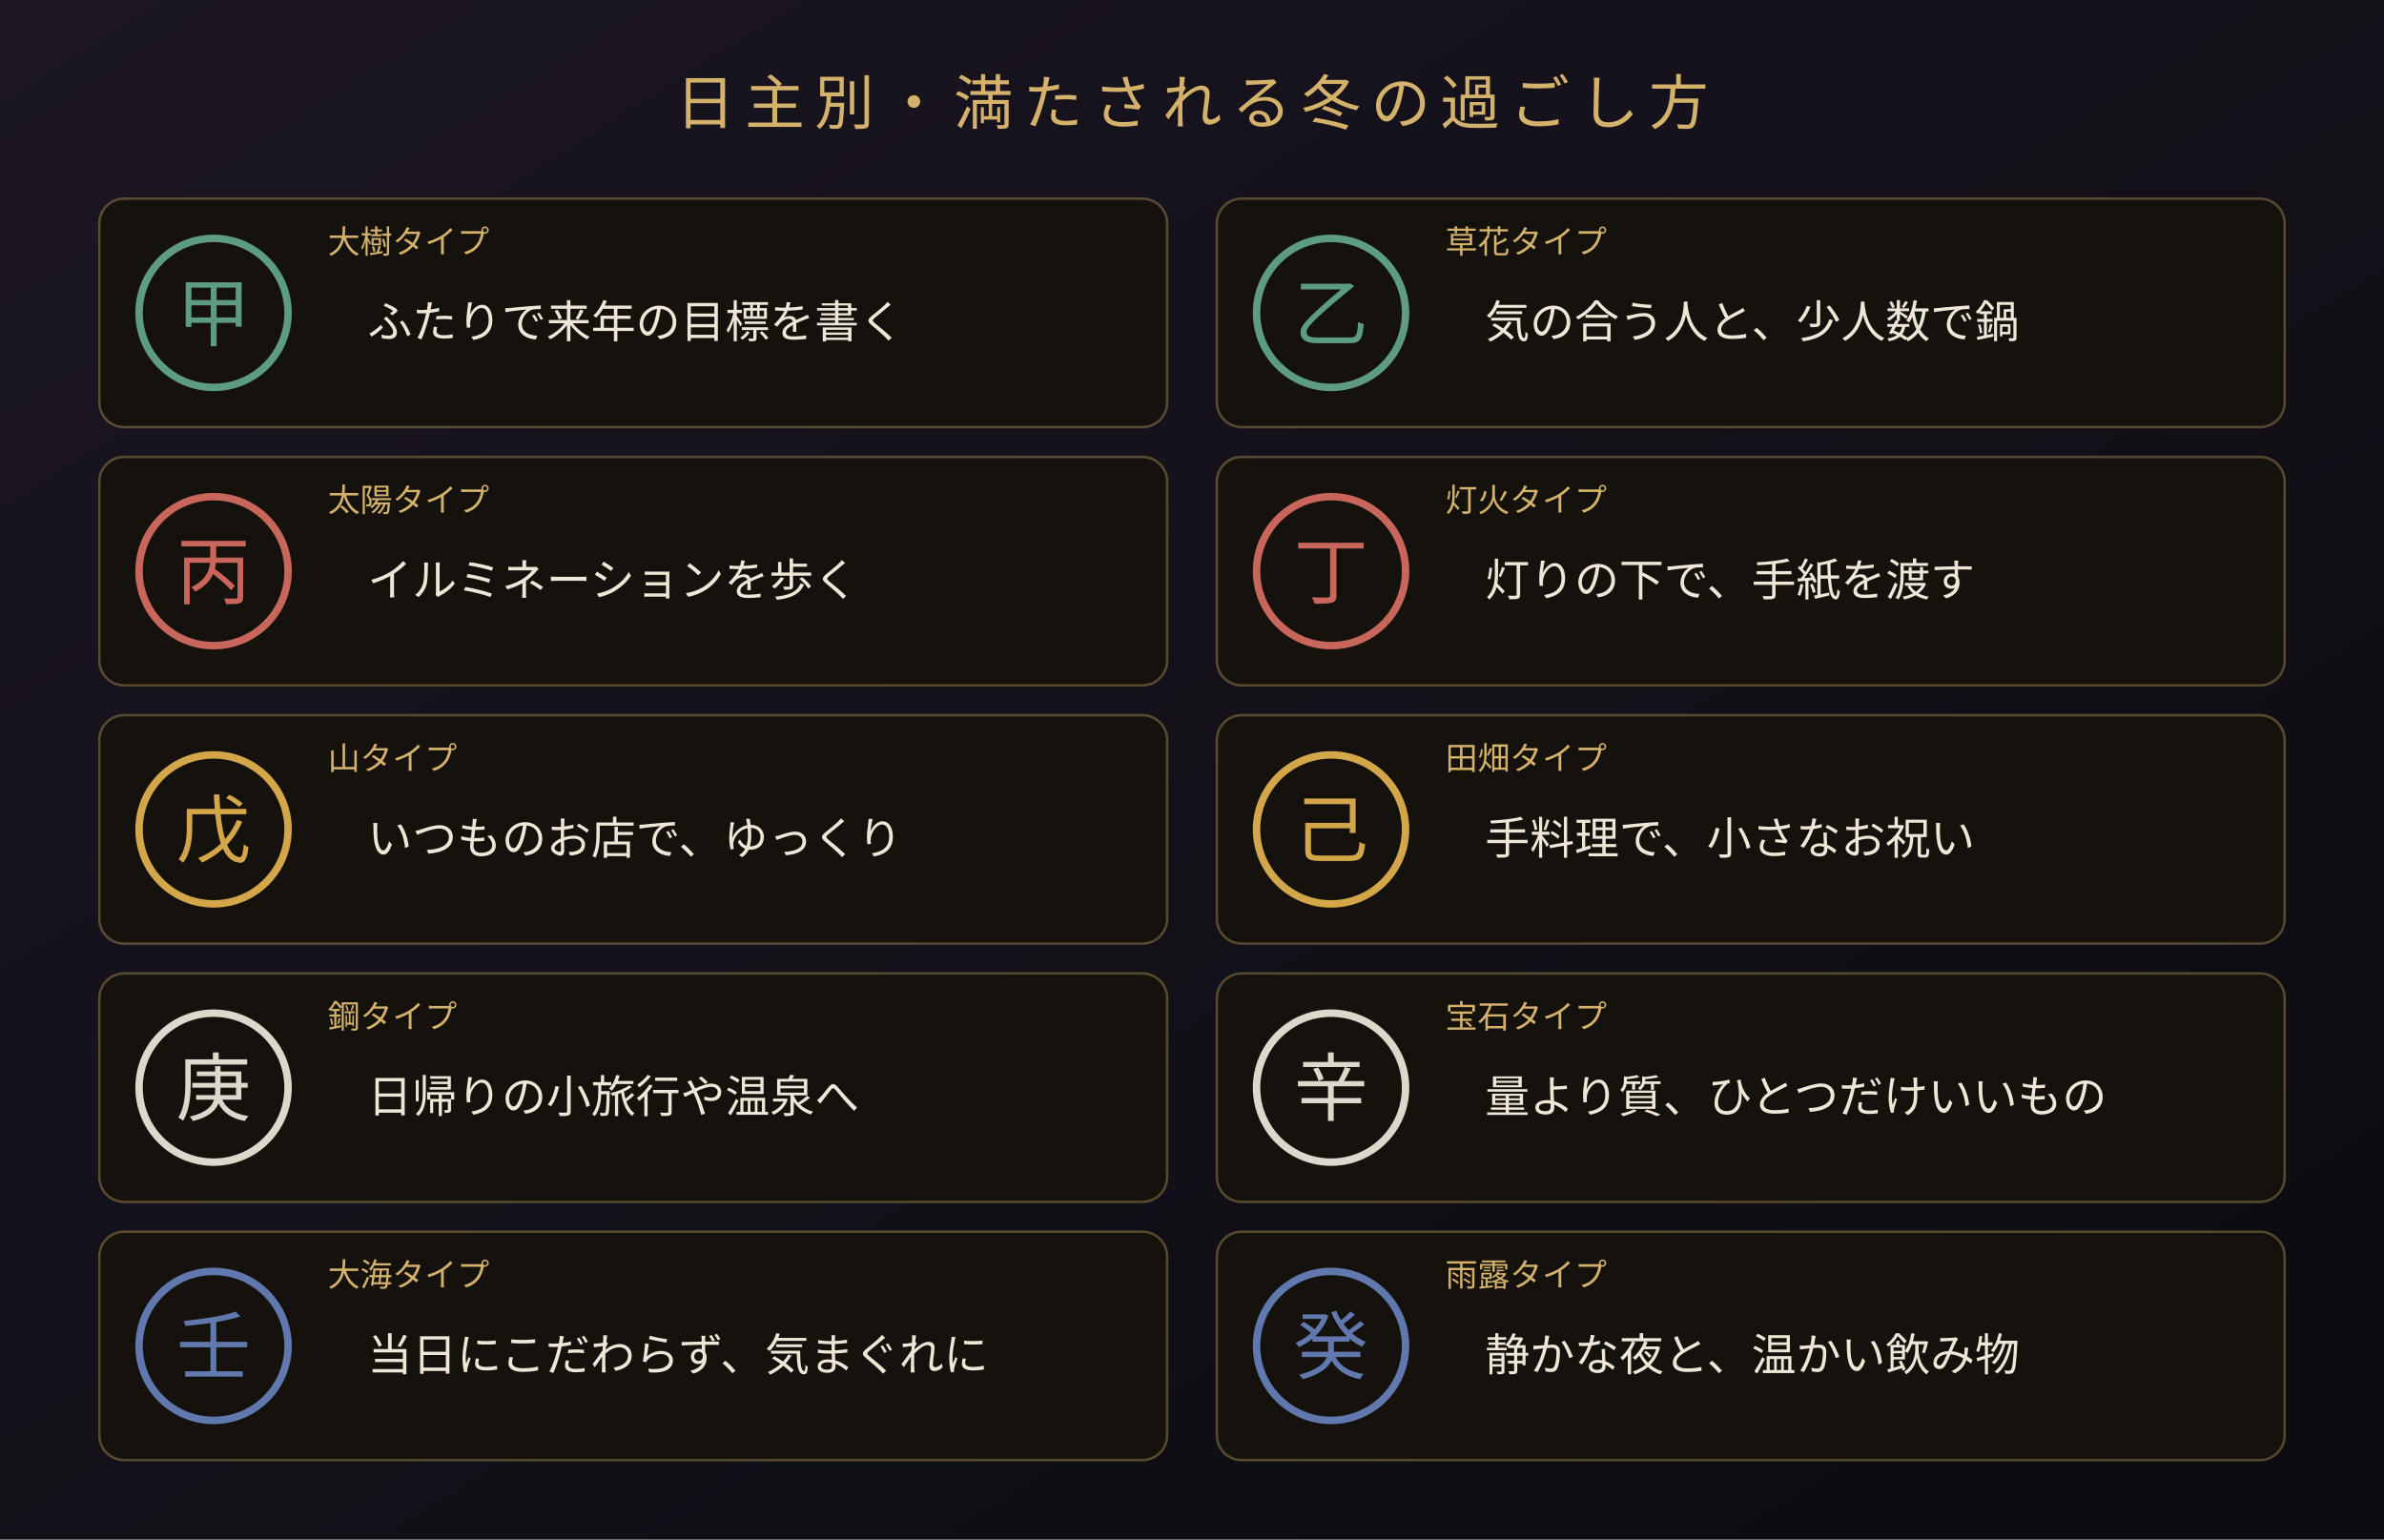
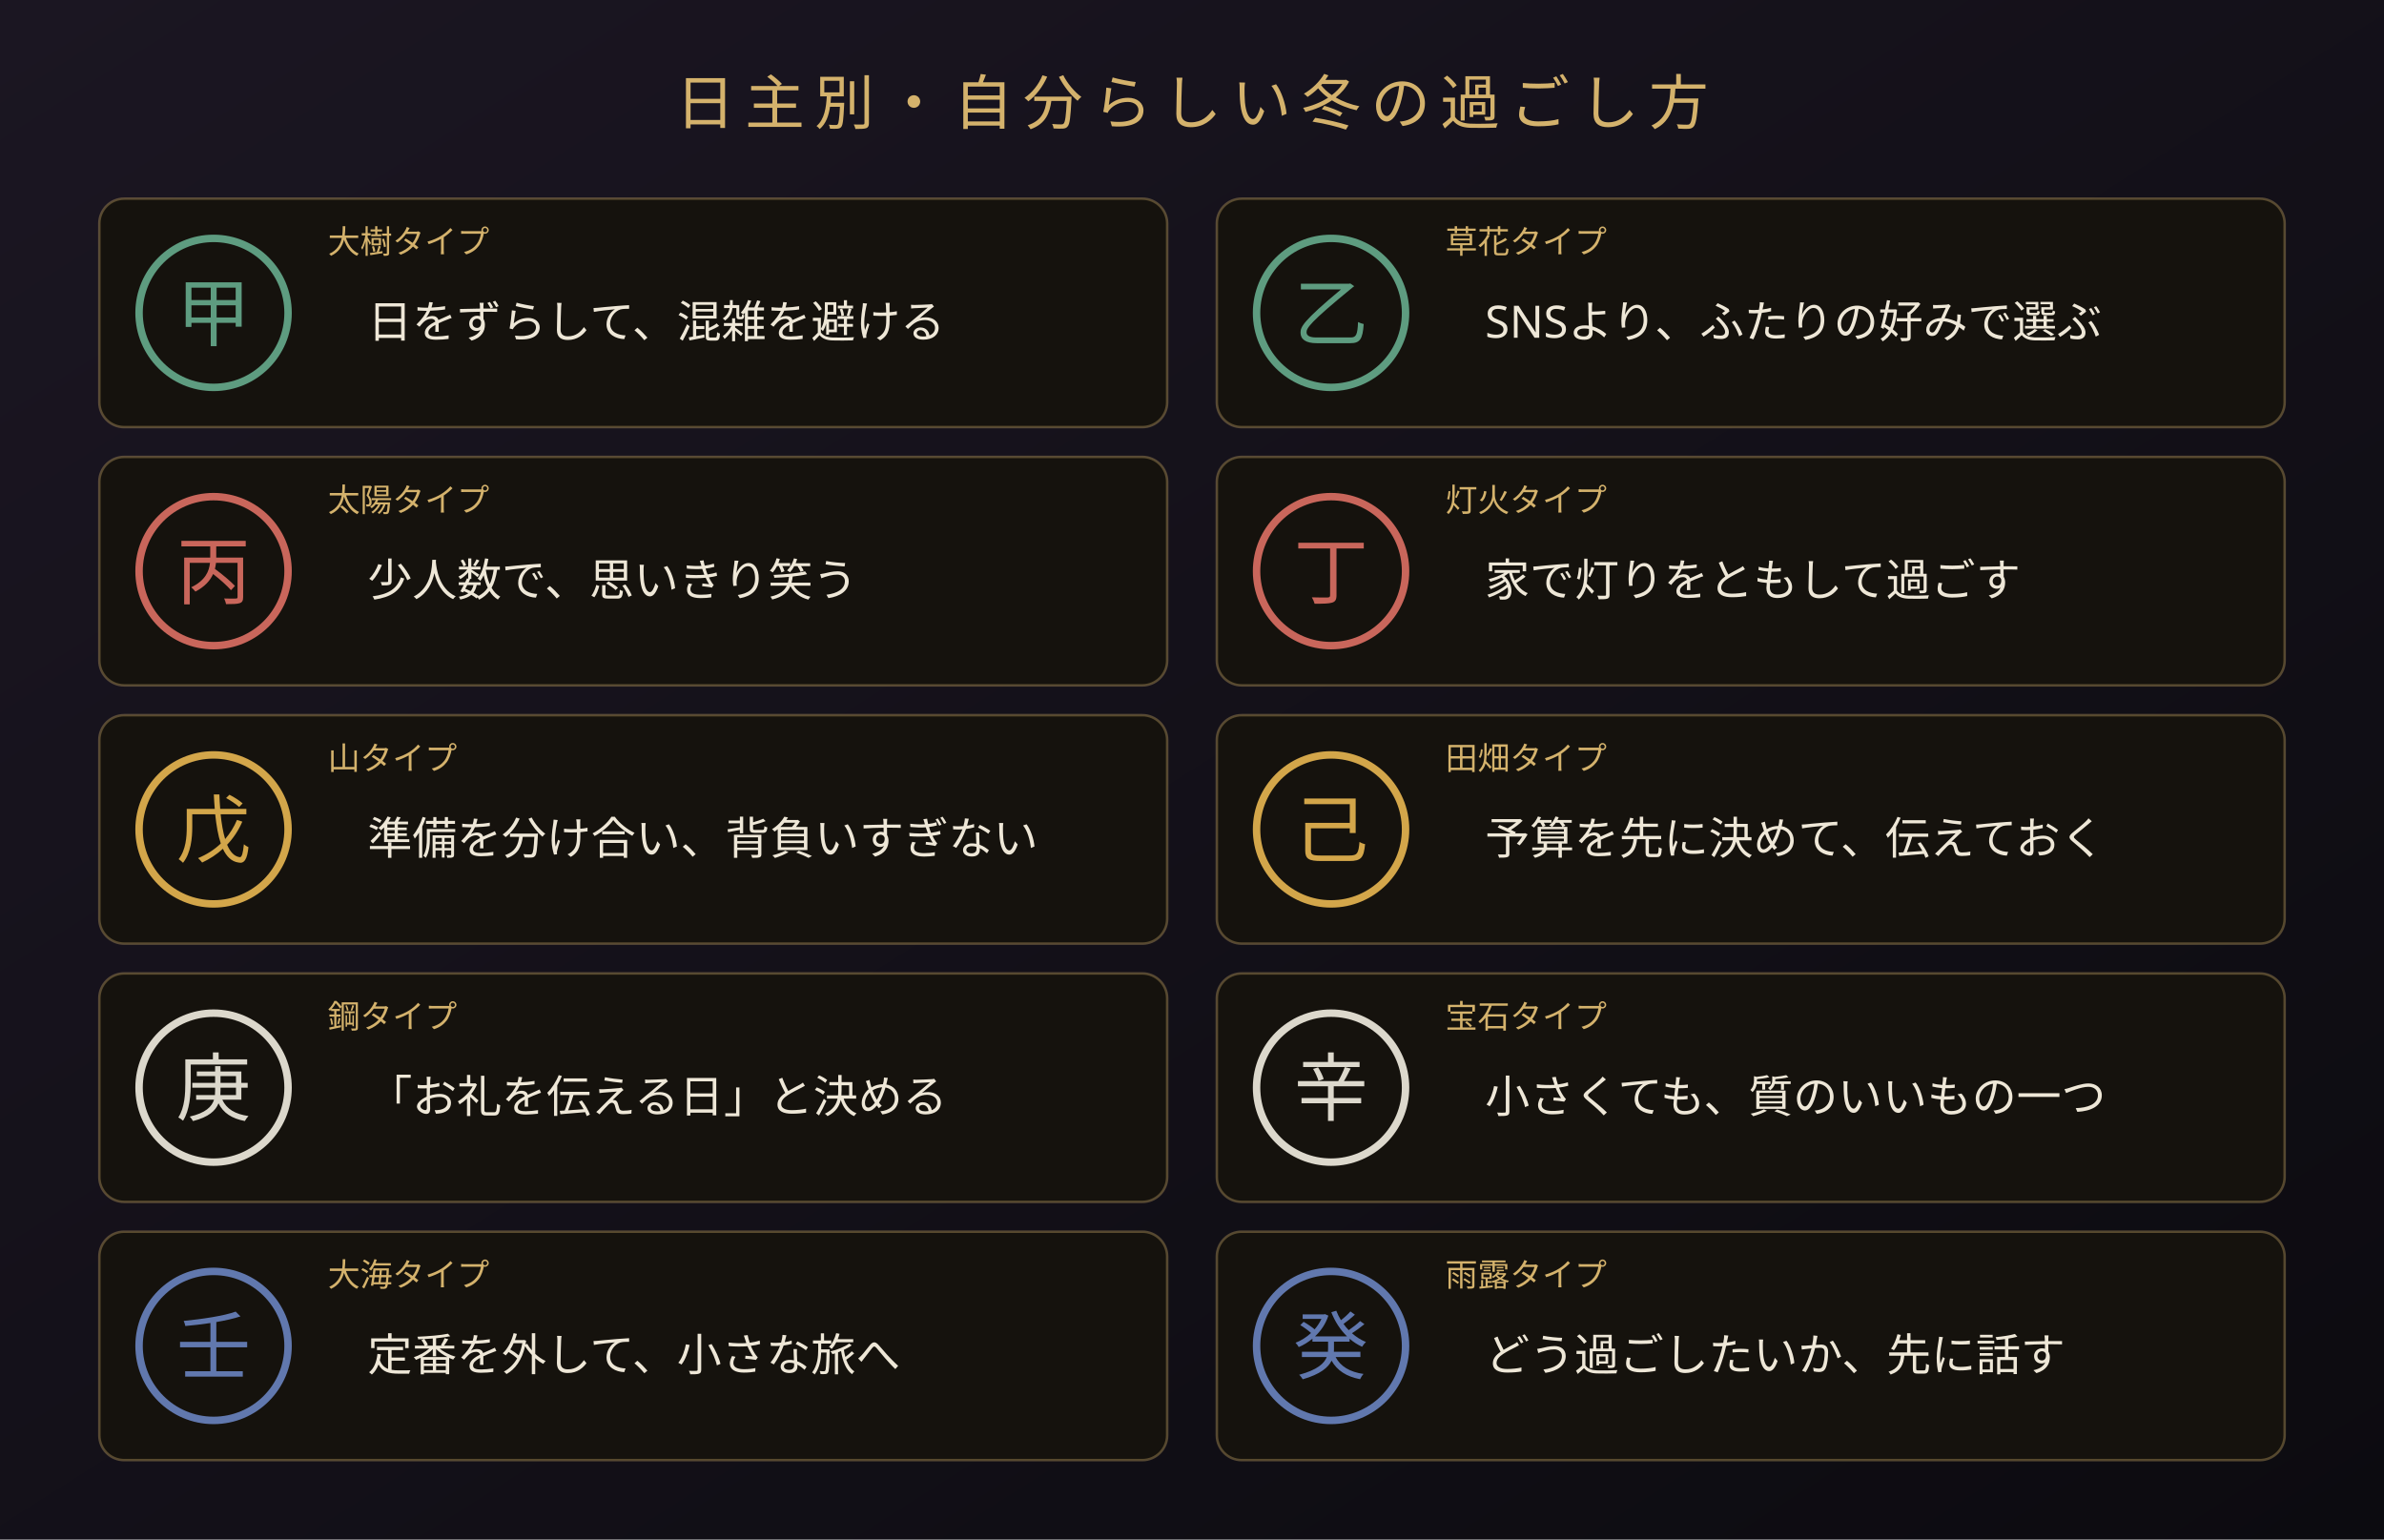
- <svg xmlns="http://www.w3.org/2000/svg" viewBox="0 0 960 620" role="img" aria-label="日主10タイプ別の、満たされる冬の過ごし方の一覧">
+ <svg xmlns="http://www.w3.org/2000/svg" viewBox="0 0 960 620" role="img" aria-label="日主10タイプ別の、自分らしい冬のイベントの過ごし方の一覧">
  <defs>
    <linearGradient id="bg" x1="0" y1="0" x2="1" y2="1">
      <stop offset="0" stop-color="#1b1622" />
      <stop offset="1" stop-color="#0c0b10" />
    </linearGradient>
    <radialGradient id="g" cx=".5" cy=".5" r=".5">
      <stop offset="0" stop-color="#D4B26C" stop-opacity=".3" />
      <stop offset="1" stop-color="#D4B26C" stop-opacity="0" />
    </radialGradient>
  </defs>
  <rect width="960" height="620" fill="url(#bg)" />
-   <text x="480" y="50" text-anchor="middle" font-family="serif" font-size="24" fill="#D4B26C" letter-spacing="4">日主別・満たされる冬の過ごし方</text>
+   <text x="480" y="50" text-anchor="middle" font-family="serif" font-size="24" fill="#D4B26C" letter-spacing="4">日主別・自分らしい冬の過ごし方</text>
  <rect x="40" y="80" width="430" height="92" rx="10" fill="#15120d" stroke="rgba(212,178,108,.35)" />
  <circle cx="86" cy="126" r="30" fill="none" stroke="#5E9C80" stroke-width="3" />
  <text x="86" y="137" text-anchor="middle" font-family="serif" font-size="30" fill="#5E9C80">甲</text>
  <text x="132" y="102" font-family="sans-serif" font-size="13" fill="#D4B26C">大樹タイプ</text>
-   <text x="148" y="136" font-family="sans-serif" font-size="18" fill="#EEE7D7">ふたりで来年の目標を書く</text>
+   <text x="148" y="136" font-family="sans-serif" font-size="18" fill="#EEE7D7">日をずらして、混雑を避ける</text>
  <rect x="490" y="80" width="430" height="92" rx="10" fill="#15120d" stroke="rgba(212,178,108,.35)" />
  <circle cx="536" cy="126" r="30" fill="none" stroke="#5E9C80" stroke-width="3" />
  <text x="536" y="137" text-anchor="middle" font-family="serif" font-size="30" fill="#5E9C80">乙</text>
  <text x="582" y="102" font-family="sans-serif" font-size="13" fill="#D4B26C">草花タイプ</text>
-   <text x="598" y="136" font-family="sans-serif" font-size="18" fill="#EEE7D7">気の合う人と、少人数で鍋</text>
+   <text x="598" y="136" font-family="sans-serif" font-size="18" fill="#EEE7D7">SNSより、ふたりの好みで選ぶ</text>
  <rect x="40" y="184" width="430" height="92" rx="10" fill="#15120d" stroke="rgba(212,178,108,.35)" />
  <circle cx="86" cy="230" r="30" fill="none" stroke="#C9665B" stroke-width="3" />
  <text x="86" y="241" text-anchor="middle" font-family="serif" font-size="30" fill="#C9665B">丙</text>
  <text x="132" y="206" font-family="sans-serif" font-size="13" fill="#D4B26C">太陽タイプ</text>
-   <text x="148" y="240" font-family="sans-serif" font-size="18" fill="#EEE7D7">イルミネーションを歩く</text>
+   <text x="148" y="240" font-family="sans-serif" font-size="18" fill="#EEE7D7">少人数で、思いきり笑う</text>
  <rect x="490" y="184" width="430" height="92" rx="10" fill="#15120d" stroke="rgba(212,178,108,.35)" />
  <circle cx="536" cy="230" r="30" fill="none" stroke="#C9665B" stroke-width="3" />
  <text x="536" y="241" text-anchor="middle" font-family="serif" font-size="30" fill="#C9665B">丁</text>
  <text x="582" y="206" font-family="sans-serif" font-size="13" fill="#D4B26C">灯火タイプ</text>
-   <text x="598" y="240" font-family="sans-serif" font-size="18" fill="#EEE7D7">灯りの下で、手紙を渡す</text>
+   <text x="598" y="240" font-family="sans-serif" font-size="18" fill="#EEE7D7">家で灯りをともして過ごす</text>
  <rect x="40" y="288" width="430" height="92" rx="10" fill="#15120d" stroke="rgba(212,178,108,.35)" />
  <circle cx="86" cy="334" r="30" fill="none" stroke="#D3A64A" stroke-width="3" />
  <text x="86" y="345" text-anchor="middle" font-family="serif" font-size="30" fill="#D3A64A">戊</text>
  <text x="132" y="310" font-family="sans-serif" font-size="13" fill="#D4B26C">山タイプ</text>
-   <text x="148" y="344" font-family="sans-serif" font-size="18" fill="#EEE7D7">いつものお店で、ゆっくり</text>
+   <text x="148" y="344" font-family="sans-serif" font-size="18" fill="#EEE7D7">準備を分け合い、背負いすぎない</text>
  <rect x="490" y="288" width="430" height="92" rx="10" fill="#15120d" stroke="rgba(212,178,108,.35)" />
  <circle cx="536" cy="334" r="30" fill="none" stroke="#D3A64A" stroke-width="3" />
  <text x="536" y="345" text-anchor="middle" font-family="serif" font-size="30" fill="#D3A64A">己</text>
  <text x="582" y="310" font-family="sans-serif" font-size="13" fill="#D4B26C">田畑タイプ</text>
-   <text x="598" y="344" font-family="sans-serif" font-size="18" fill="#EEE7D7">手料理で、小さなお祝い</text>
+   <text x="598" y="344" font-family="sans-serif" font-size="18" fill="#EEE7D7">予算を先に決めて、伝えておく</text>
  <rect x="40" y="392" width="430" height="92" rx="10" fill="#15120d" stroke="rgba(212,178,108,.35)" />
  <circle cx="86" cy="438" r="30" fill="none" stroke="#DCD8CC" stroke-width="3" />
  <text x="86" y="449" text-anchor="middle" font-family="serif" font-size="30" fill="#DCD8CC">庚</text>
  <text x="132" y="414" font-family="sans-serif" font-size="13" fill="#D4B26C">鋼タイプ</text>
-   <text x="148" y="448" font-family="sans-serif" font-size="18" fill="#EEE7D7">日帰りの小旅行や温泉へ</text>
+   <text x="148" y="448" font-family="sans-serif" font-size="18" fill="#EEE7D7">「お礼を伝える日」と決める</text>
  <rect x="490" y="392" width="430" height="92" rx="10" fill="#15120d" stroke="rgba(212,178,108,.35)" />
  <circle cx="536" cy="438" r="30" fill="none" stroke="#DCD8CC" stroke-width="3" />
  <text x="536" y="449" text-anchor="middle" font-family="serif" font-size="30" fill="#DCD8CC">辛</text>
  <text x="582" y="414" font-family="sans-serif" font-size="13" fill="#D4B26C">宝石タイプ</text>
-   <text x="598" y="448" font-family="sans-serif" font-size="18" fill="#EEE7D7">量より質、ひとつだけいいもの</text>
+   <text x="598" y="448" font-family="sans-serif" font-size="18" fill="#EEE7D7">小さくても、質のいいもの一つ</text>
  <rect x="40" y="496" width="430" height="92" rx="10" fill="#15120d" stroke="rgba(212,178,108,.35)" />
  <circle cx="86" cy="542" r="30" fill="none" stroke="#6178AE" stroke-width="3" />
  <text x="86" y="553" text-anchor="middle" font-family="serif" font-size="30" fill="#6178AE">壬</text>
  <text x="132" y="518" font-family="sans-serif" font-size="13" fill="#D4B26C">大海タイプ</text>
-   <text x="148" y="552" font-family="sans-serif" font-size="18" fill="#EEE7D7">当日にこだわらず、気まぐれに</text>
+   <text x="148" y="552" font-family="sans-serif" font-size="18" fill="#EEE7D7">定番を外して、小さな旅へ</text>
  <rect x="490" y="496" width="430" height="92" rx="10" fill="#15120d" stroke="rgba(212,178,108,.35)" />
  <circle cx="536" cy="542" r="30" fill="none" stroke="#6178AE" stroke-width="3" />
  <text x="536" y="553" text-anchor="middle" font-family="serif" font-size="30" fill="#6178AE">癸</text>
  <text x="582" y="518" font-family="sans-serif" font-size="13" fill="#D4B26C">雨露タイプ</text>
-   <text x="598" y="552" font-family="sans-serif" font-size="18" fill="#EEE7D7">静かな夜と、温かい飲み物</text>
+   <text x="598" y="552" font-family="sans-serif" font-size="18" fill="#EEE7D7">どう過ごしたいか、先に話す</text>
</svg>
